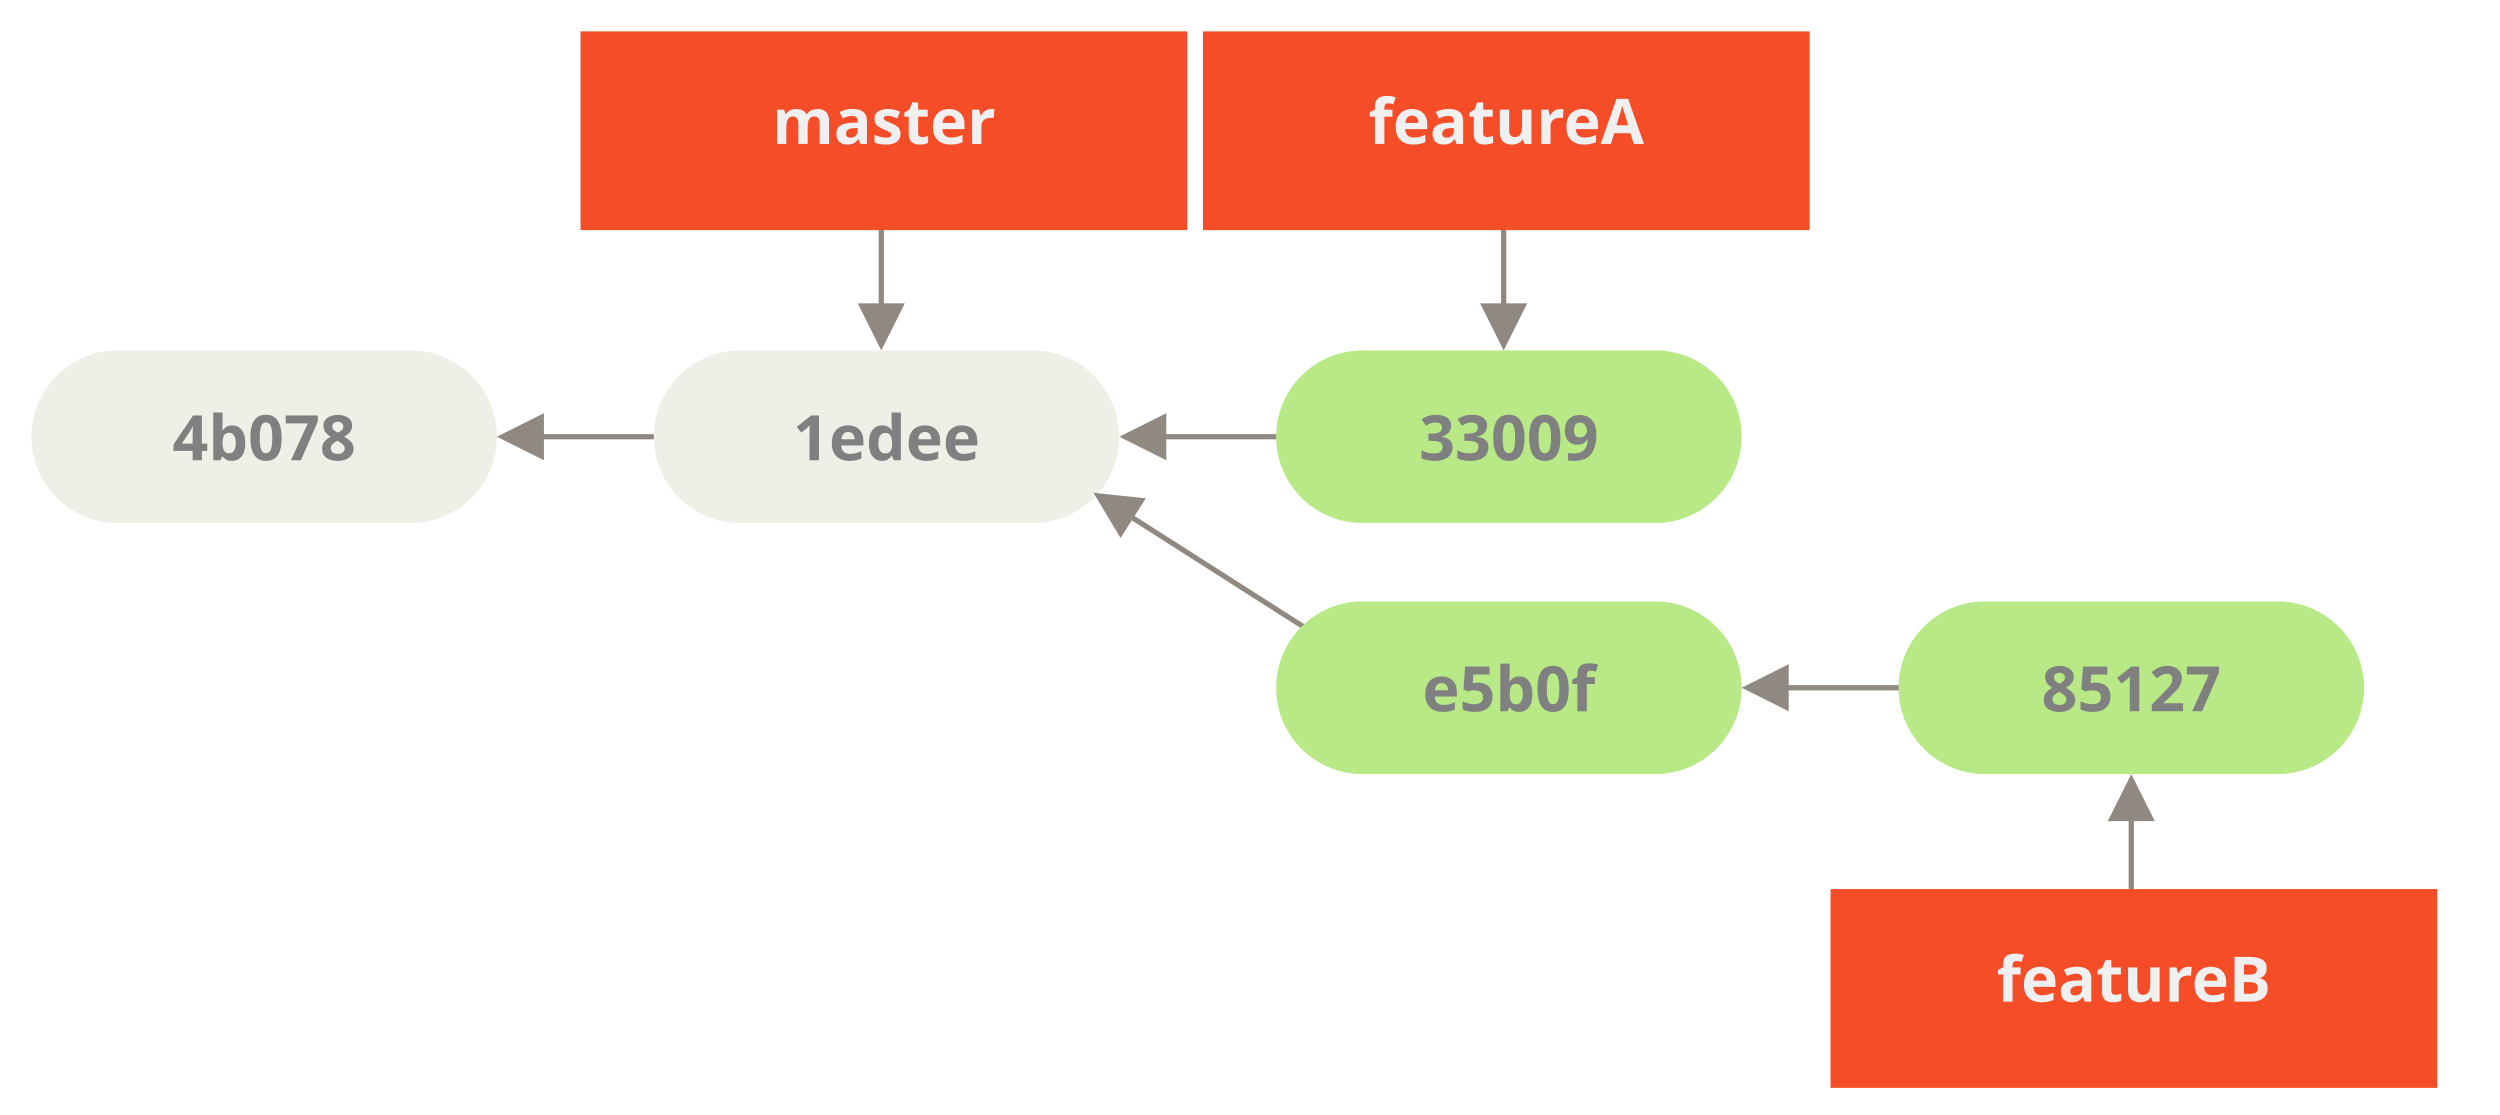
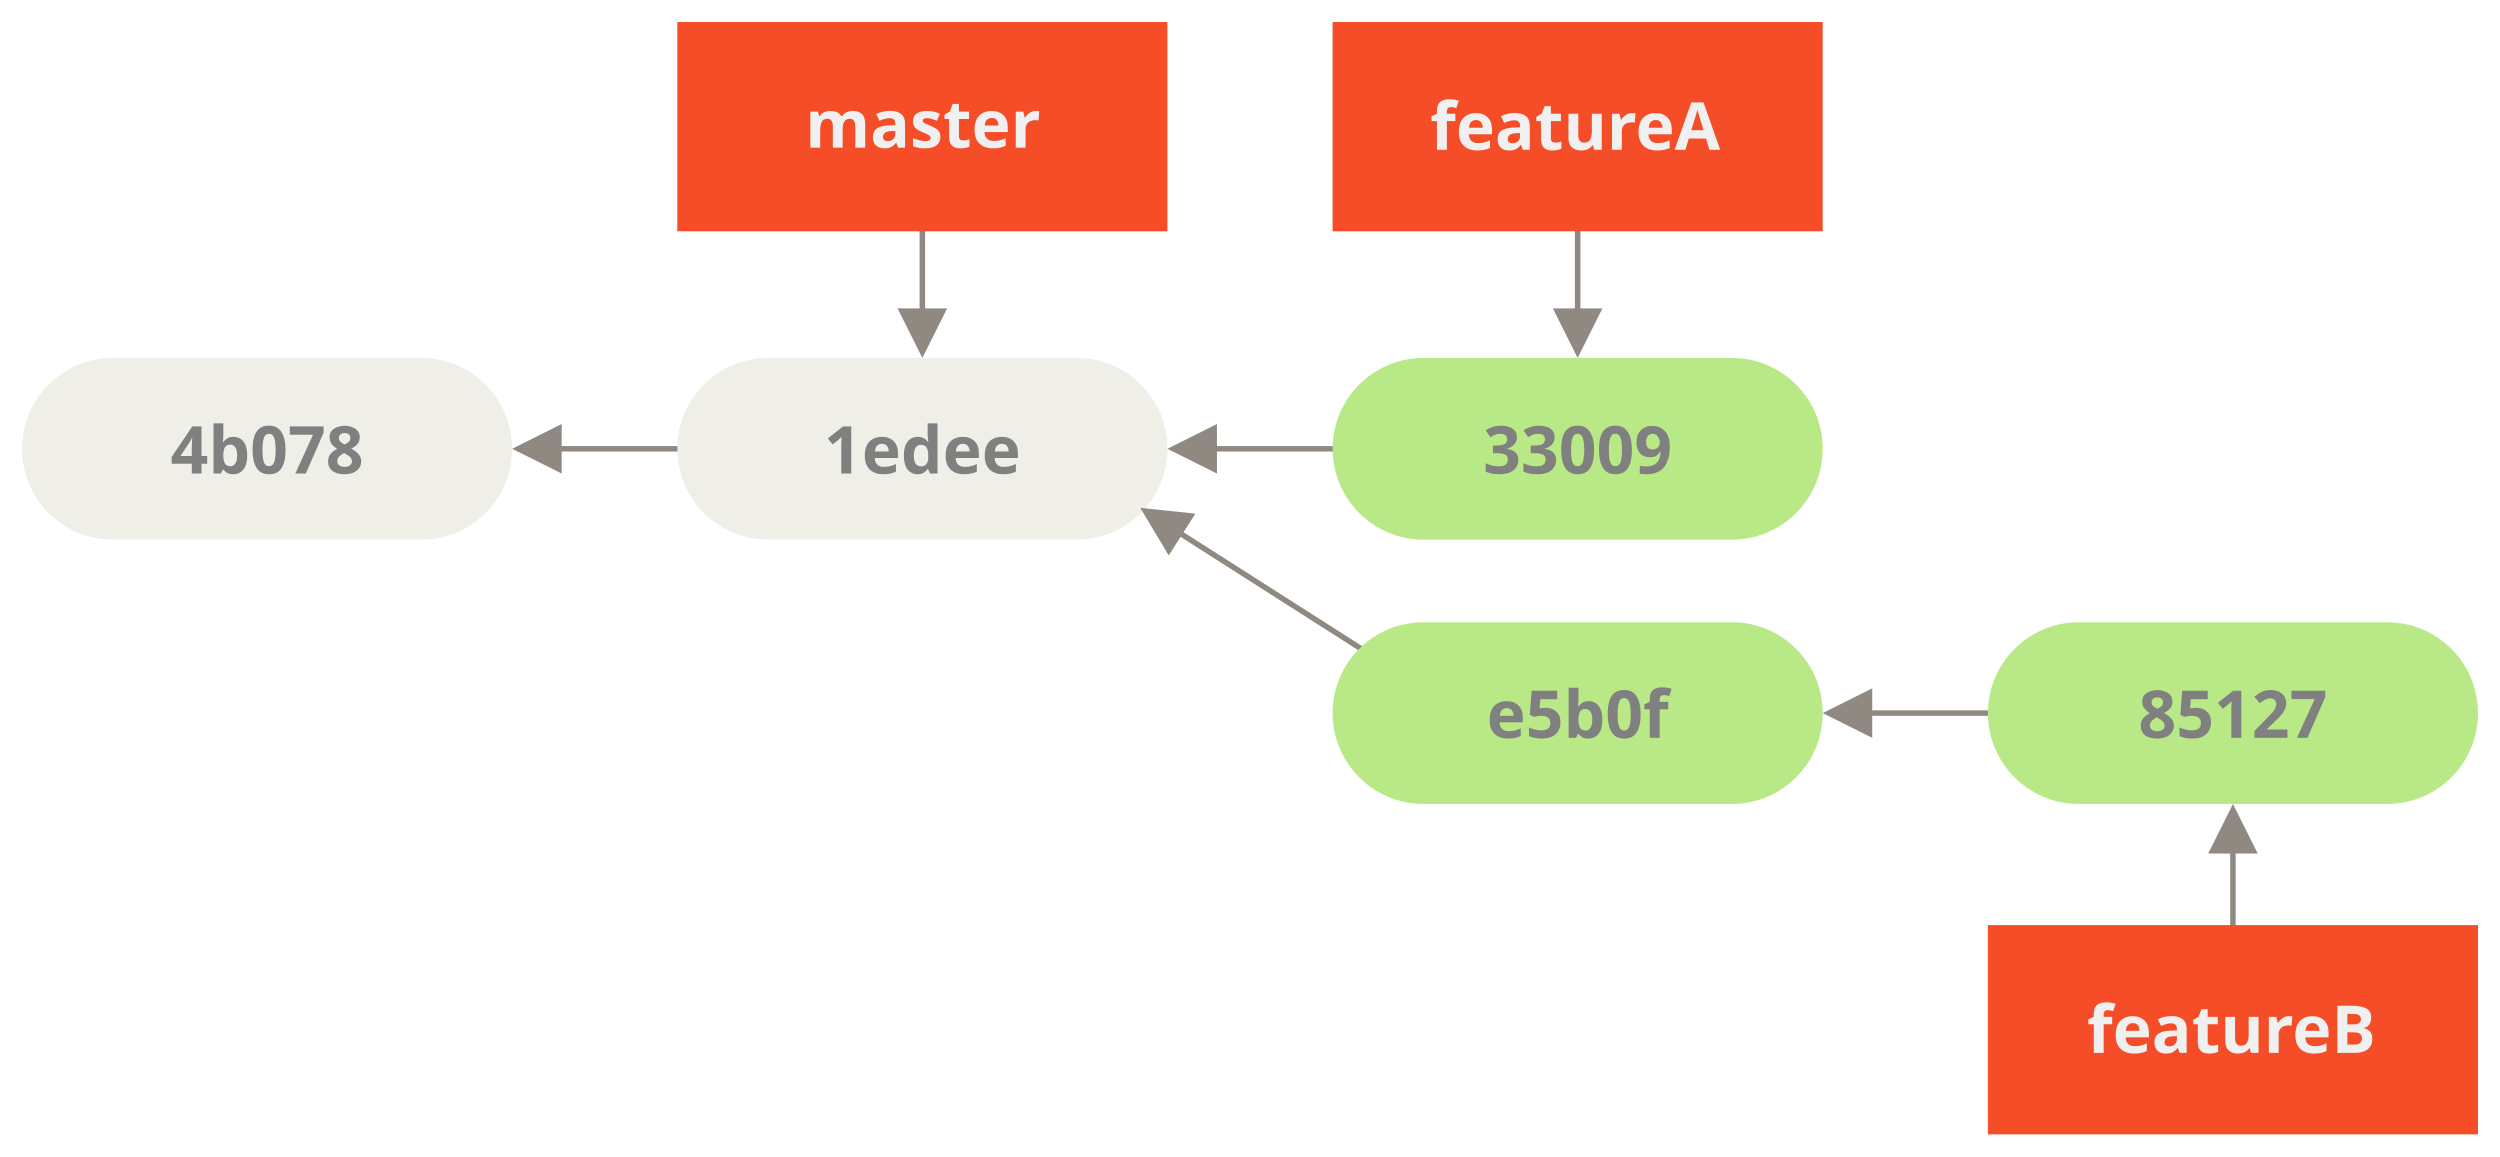
- <svg xmlns="http://www.w3.org/2000/svg" width="478px" height="213px" viewBox="0 0 478 213" version="1.1">
-   <g id="05---Managed-Team-1" stroke="none" stroke-width="1" fill="none" fill-rule="evenodd">
-     <g id="brown" transform="translate(6, 67)">
-       <rect id="Rectangle-1" fill="#EFEFE7" fill-rule="evenodd" x="0" y="0" width="89" height="33" rx="16.5" />
-       <text stroke="none" font-family="Source Code Pro" font-size="12px" font-weight="700" fill="#979797" fill-opacity="1" text-anchor="middle" id="C6">
-         <tspan fill="#808080" x="44.5" y="21" fill-opacity="1">4b078</tspan>
+ <svg xmlns="http://www.w3.org/2000/svg" id="svg7676" version="1.1" viewBox="0 0 454 210">
+   <g id="g7806" transform="translate(-2,-2)">
+     <g id="brown" transform="translate(6,67)" style="fill-rule:evenodd;fill:none">
+       <rect id="Rectangle-1" width="89" height="33" rx="16.5" ry="16.5" style="fill-rule:evenodd;fill:#efefe7" />
+       <text id="C6" font-size="12px" font-weight="700" style="fill:#979797;font-family:'Source Code Pro';font-size:12px;font-weight:700;text-anchor:middle">
+         <tspan id="tspan7605" x="44.5" y="21" style="fill:gray">4b078</tspan>
      </text>
    </g>
-     <path id="Line" d="M104,83 L149,83 L149,84 L104,84 L104,88 L95,83.5 L104,79 L104,83 Z" fill="#8F8981" fill-rule="nonzero" />
-     <g id="brown" transform="translate(125, 67)">
-       <rect id="Rectangle-1" fill="#EFEFE7" fill-rule="evenodd" x="0" y="0" width="89" height="33" rx="16.5" />
-       <text stroke="none" font-family="Source Code Pro" font-size="12px" font-weight="700" fill="#979797" fill-opacity="1" text-anchor="middle" id="C6">
-         <tspan fill="#808080" x="44.5" y="21" fill-opacity="1">1edee</tspan>
+     <path id="Line" d="m104 83h45v1h-45v4l-9-4.5 9-4.5z" style="fill:#8f8981" />
+     <g id="g7616" transform="translate(125,67)" style="fill-rule:evenodd;fill:none">
+       <rect id="rect7610" width="89" height="33" rx="16.5" ry="16.5" style="fill-rule:evenodd;fill:#efefe7" />
+       <text id="text7614" font-size="12px" font-weight="700" style="fill:#979797;font-family:'Source Code Pro';font-size:12px;font-weight:700;text-anchor:middle">
+         <tspan id="tspan7612" x="44.5" y="21" style="fill:gray">1edee</tspan>
      </text>
    </g>
-     <g id="Line-+-brown-2" transform="translate(214, 67)">
-       <path id="Line" d="M9,16 L54,16 L54,17 L9,17 L9,21 L0,16.5 L9,12 L9,16 Z" fill="#8F8981" fill-rule="nonzero" />
-       <g id="jessica" transform="translate(30, 0)">
-         <rect id="Rectangle-1" fill="#B8E986" fill-rule="evenodd" x="0" y="0" width="89" height="33" rx="16.5" />
-         <text stroke="none" font-family="Source Code Pro" font-size="12px" font-weight="700" fill="#979797" fill-opacity="1" text-anchor="middle" id="C3'">
-           <tspan fill="#808080" x="44.5" y="21" fill-opacity="1">33009</tspan>
+     <g id="Line-+-brown-2" transform="translate(214,67)" style="fill-rule:evenodd;fill:none">
+       <path id="path7618" d="m9 16h45v1h-45v4l-9-4.5 9-4.5z" style="fill-rule:nonzero;fill:#8f8981" />
+       <g id="jessica" transform="translate(30)">
+         <rect id="rect7620" width="89" height="33" rx="16.5" ry="16.5" style="fill-rule:evenodd;fill:#b8e986" />
+         <text id="C3'" font-size="12px" font-weight="700" style="fill:#979797;font-family:'Source Code Pro';font-size:12px;font-weight:700;text-anchor:middle">
+           <tspan id="tspan7622" x="44.5" y="21" style="fill:gray">33009</tspan>
        </text>
      </g>
    </g>
-     <path id="Line" d="M342,131 L387,131 L387,132 L342,132 L342,136 L333,131.5 L342,127 L342,131 Z" fill="#8F8981" fill-rule="nonzero" />
-     <g id="jessica" transform="translate(363, 115)">
-       <rect id="Rectangle-1" fill="#B8E986" fill-rule="evenodd" x="0" y="0" width="89" height="33" rx="16.5" />
-       <text stroke="none" font-family="Source Code Pro" font-size="12px" font-weight="700" fill="#979797" fill-opacity="1" text-anchor="middle" id="C3'">
-         <tspan fill="#808080" x="44.5" y="21" fill-opacity="1">85127</tspan>
+     <path id="path7627" d="m342 131h45v1h-45v4l-9-4.5 9-4.5z" style="fill:#8f8981" />
+     <g id="g7635" transform="translate(363,115)" style="fill-rule:evenodd;fill:none">
+       <rect id="rect7629" width="89" height="33" rx="16.5" ry="16.5" style="fill-rule:evenodd;fill:#b8e986" />
+       <text id="text7633" font-size="12px" font-weight="700" style="fill:#979797;font-family:'Source Code Pro';font-size:12px;font-weight:700;text-anchor:middle">
+         <tspan id="tspan7631" x="44.5" y="21" style="fill:gray">85127</tspan>
      </text>
    </g>
-     <path id="Line-3" d="M216.935,98.65 L268.19,131.347 L267.653,132.19 L216.397,99.493 L214.246,102.865 L209.078,94.231 L219.086,95.278 L216.935,98.65 Z" fill="#8F8981" fill-rule="nonzero" />
-     <g id="jessica" transform="translate(244, 115)">
-       <rect id="Rectangle-1" fill="#B8E986" fill-rule="evenodd" x="0" y="0" width="89" height="33" rx="16.5" />
-       <text stroke="none" font-family="Source Code Pro" font-size="12px" font-weight="700" fill="#979797" fill-opacity="1" text-anchor="middle" id="C3'">
-         <tspan fill="#808080" x="44.5" y="21" fill-opacity="1">e5b0f</tspan>
+     <path id="Line-3" d="m216.93 98.65 51.256 32.697-.538.843-51.256-32.697-2.151 3.372-5.167-8.634 10.008 1.047z" style="fill:#8f8981" />
+     <g id="g7644" transform="translate(244,115)" style="fill-rule:evenodd;fill:none">
+       <rect id="rect7638" width="89" height="33" rx="16.5" ry="16.5" style="fill-rule:evenodd;fill:#b8e986" />
+       <text id="text7642" font-size="12px" font-weight="700" style="fill:#979797;font-family:'Source Code Pro';font-size:12px;font-weight:700;text-anchor:middle">
+         <tspan id="tspan7640" x="44.5" y="21" style="fill:gray">e5b0f</tspan>
      </text>
    </g>
-     <g id="Line-2-+-ref" transform="translate(350, 148)">
-       <path id="Line-2" d="M58,9 L58,32 L57,32 L57,9 L53,9 L57.5,0 L62,9 L58,9 Z" fill="#8F8981" fill-rule="nonzero" />
-       <g id="ref" transform="translate(0, 22)">
-         <rect id="Rectangle-2" fill="#F44D27" x="0" y="0" width="116" height="38" />
-         <text stroke="none" font-family="Source Code Pro" font-size="12px" font-weight="700" fill="#979797" fill-opacity="1" text-anchor="middle" id="master">
-           <tspan fill="#f0f0f0" x="58" y="21.515" fill-opacity="1">featureB</tspan>
-         </text>
-       </g>
+     <path id="Line-2" transform="translate(350,148)" d="m58 9v23h-1v-23h-4l4.5-9 4.5 9z" style="fill:#8f8981" />
+     <g id="g7765">
+       <rect id="Rectangle-2" transform="matrix(.76724 0 0 1 363 170)" width="116" height="38" style="fill-rule:evenodd;fill:#f44d27" />
+       <text id="master" transform="translate(349.23 171.69)" font-size="12px" font-weight="700" style="fill-rule:evenodd;fill:#979797;font-family:'Source Code Pro';font-size:12px;font-weight:700;text-anchor:middle">
+         <tspan id="tspan7648" x="58" y="21.515" style="fill:#f0f0f0">featureB</tspan>
+       </text>
    </g>
-     <g id="Line-2-+-ref-2" transform="translate(111, 6)">
-       <path id="Line-2" d="M57,52 L57,9 L58,9 L58,52 L62,52 L57.5,61 L53,52 L57,52 Z" fill="#8F8981" fill-rule="nonzero" />
-       <g id="ref">
-         <rect id="Rectangle-2" fill="#F44D27" x="0" y="0" width="116" height="38" />
-         <text stroke="none" font-family="Source Code Pro" font-size="12px" font-weight="700" fill="#979797" fill-opacity="1" text-anchor="middle" id="master">
-           <tspan fill="#f0f0f0" x="58" y="21.515" fill-opacity="1">master</tspan>
-         </text>
-       </g>
+     <path id="path7653" transform="translate(112,6)" d="m57 52v-43h1v43h4l-4.5 9-4.5-9z" style="fill:#8f8981" />
+     <g id="g7744">
+       <rect id="rect7655" transform="matrix(.76724 0 0 1 125 6)" width="116" height="38" style="fill-rule:evenodd;fill:#f44d27" />
+       <text id="text7659" transform="translate(111.6 7.3008)" font-size="12px" font-weight="700" style="fill-rule:evenodd;fill:#979797;font-family:'Source Code Pro';font-size:12px;font-weight:700;text-anchor:middle">
+         <tspan id="tspan7657" x="58" y="21.515" style="fill:#f0f0f0">master</tspan>
+       </text>
    </g>
-     <g id="Line-2-+-ref-3" transform="translate(230, 6)">
-       <path id="Line-2" d="M57,52 L57,9 L58,9 L58,52 L62,52 L57.5,61 L53,52 L57,52 Z" fill="#8F8981" fill-rule="nonzero" />
-       <g id="ref">
-         <rect id="Rectangle-2" fill="#F44D27" x="0" y="0" width="116" height="38" />
-         <text stroke="none" font-family="Source Code Pro" font-size="12px" font-weight="700" fill="#979797" fill-opacity="1" text-anchor="middle" id="master">
-           <tspan fill="#f0f0f0" x="58" y="21.515" fill-opacity="1">featureA</tspan>
-         </text>
-       </g>
-     </g>
+     <path id="path7664" transform="translate(231,6)" d="m57 52v-43h1v43h4l-4.5 9-4.5-9z" style="fill:#8f8981" />
+     <rect id="rect7666" transform="matrix(.76724 0 0 1 244 6)" width="116" height="38" style="fill-rule:evenodd;fill:#f44d27" />
+     <text id="text7670" transform="translate(230.06 7.6908)" font-size="12px" font-weight="700" style="fill-rule:evenodd;fill:#979797;font-family:'Source Code Pro';font-size:12px;font-weight:700;text-anchor:middle">
+       <tspan id="tspan7668" x="58" y="21.515" style="fill:#f0f0f0">featureA</tspan>
+     </text>
  </g>
</svg>
